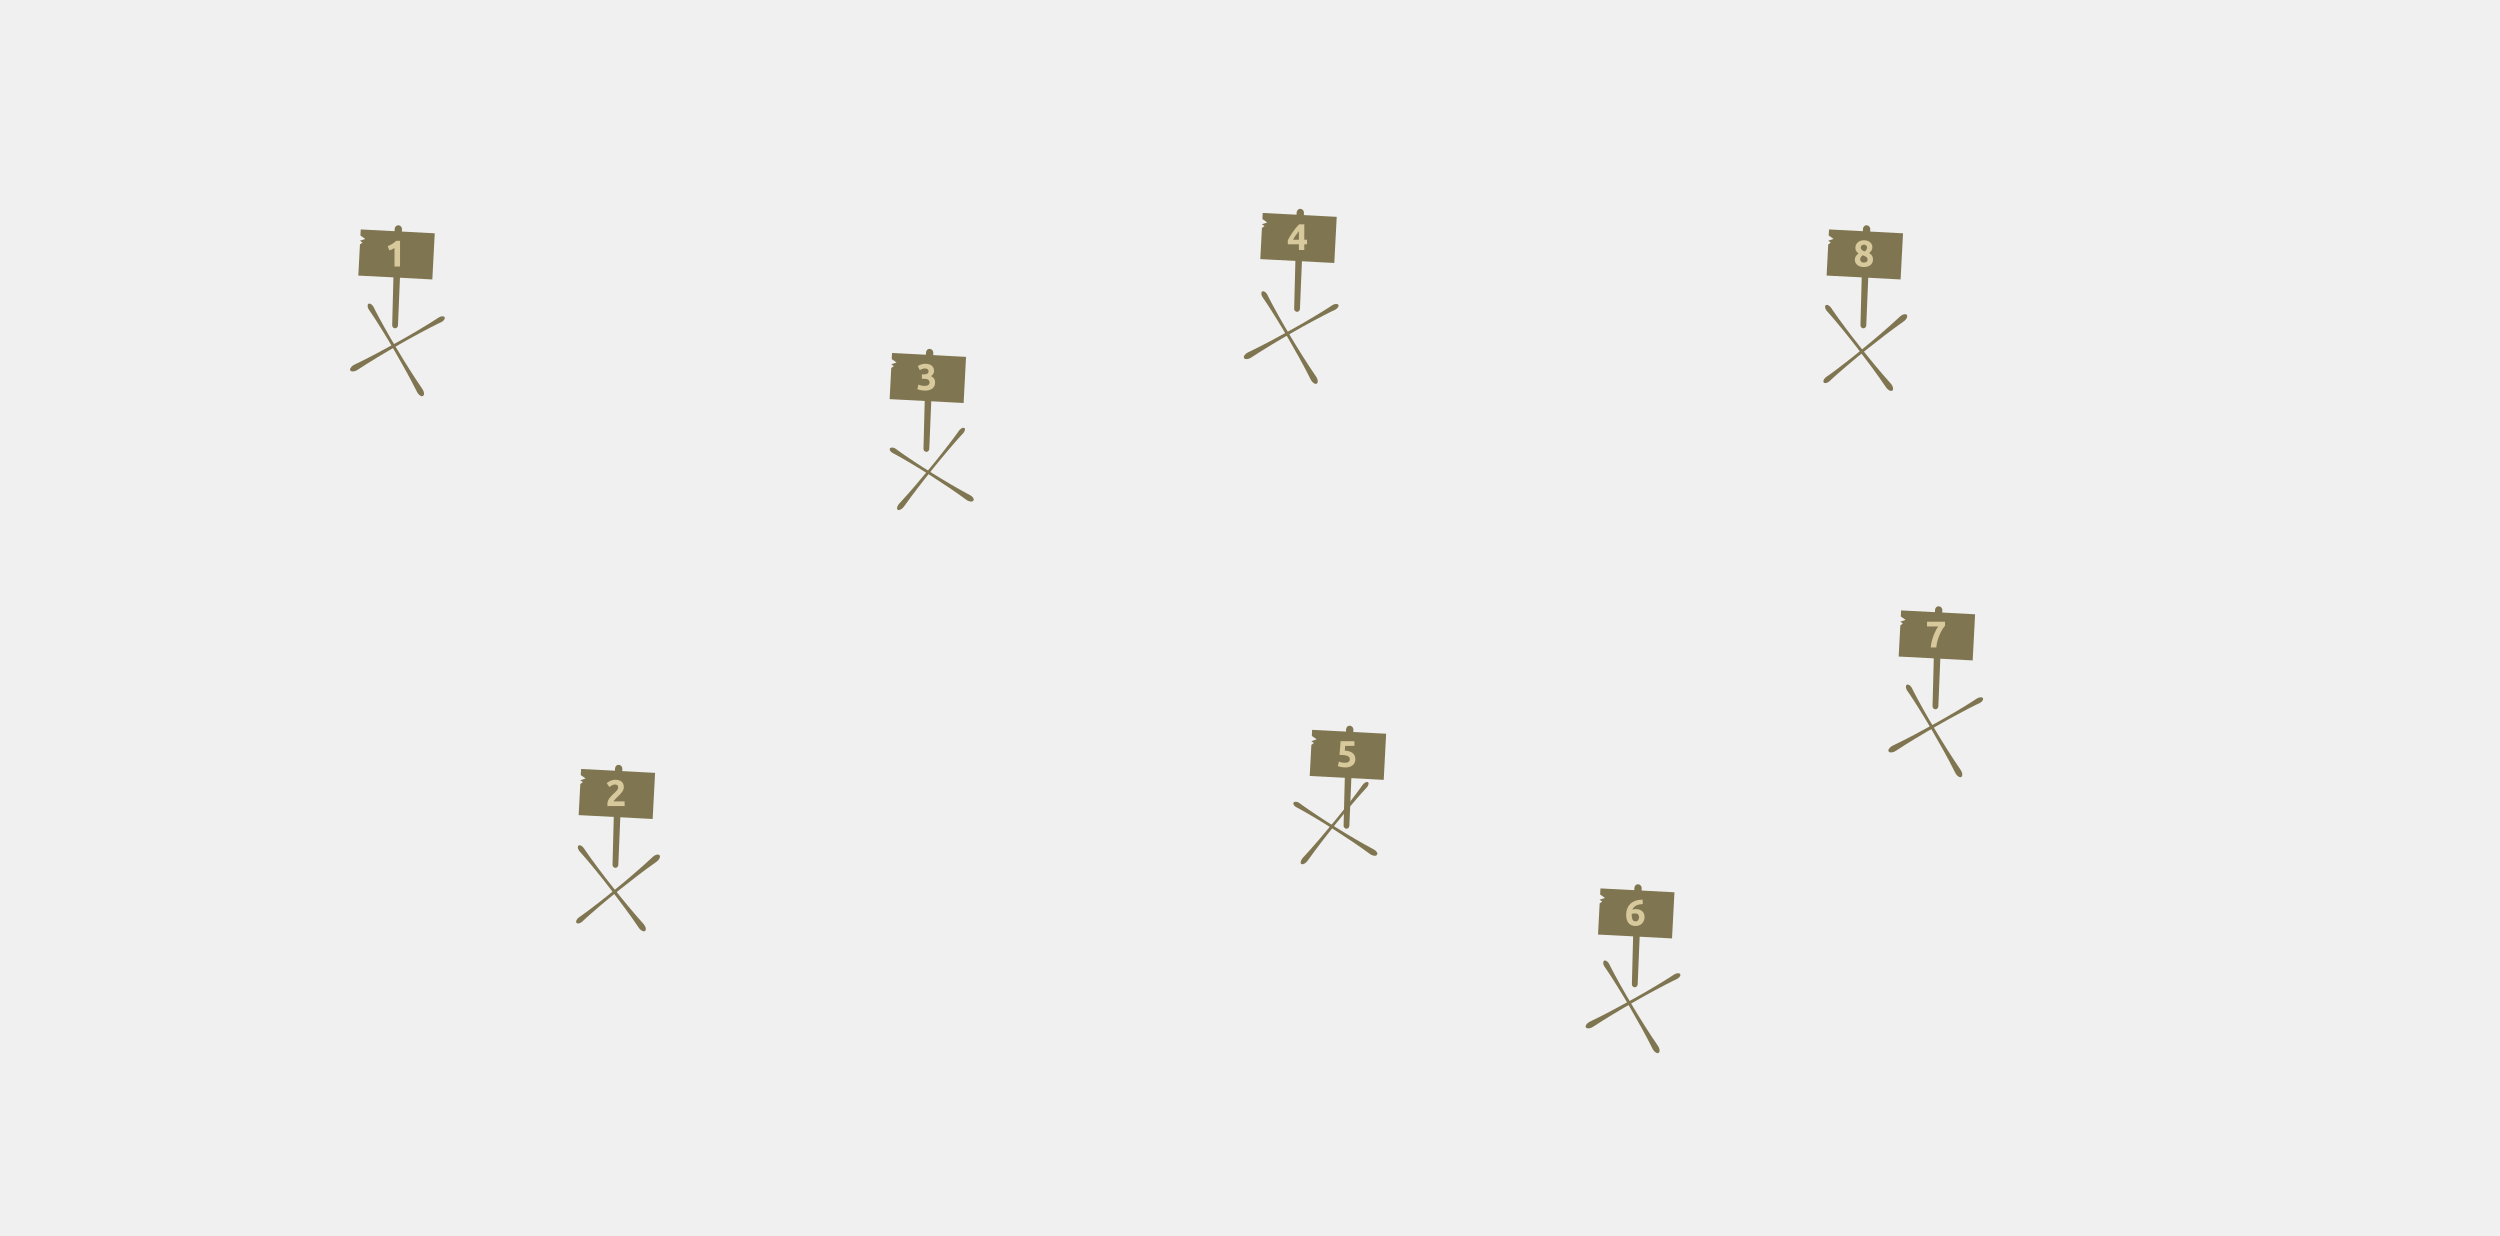
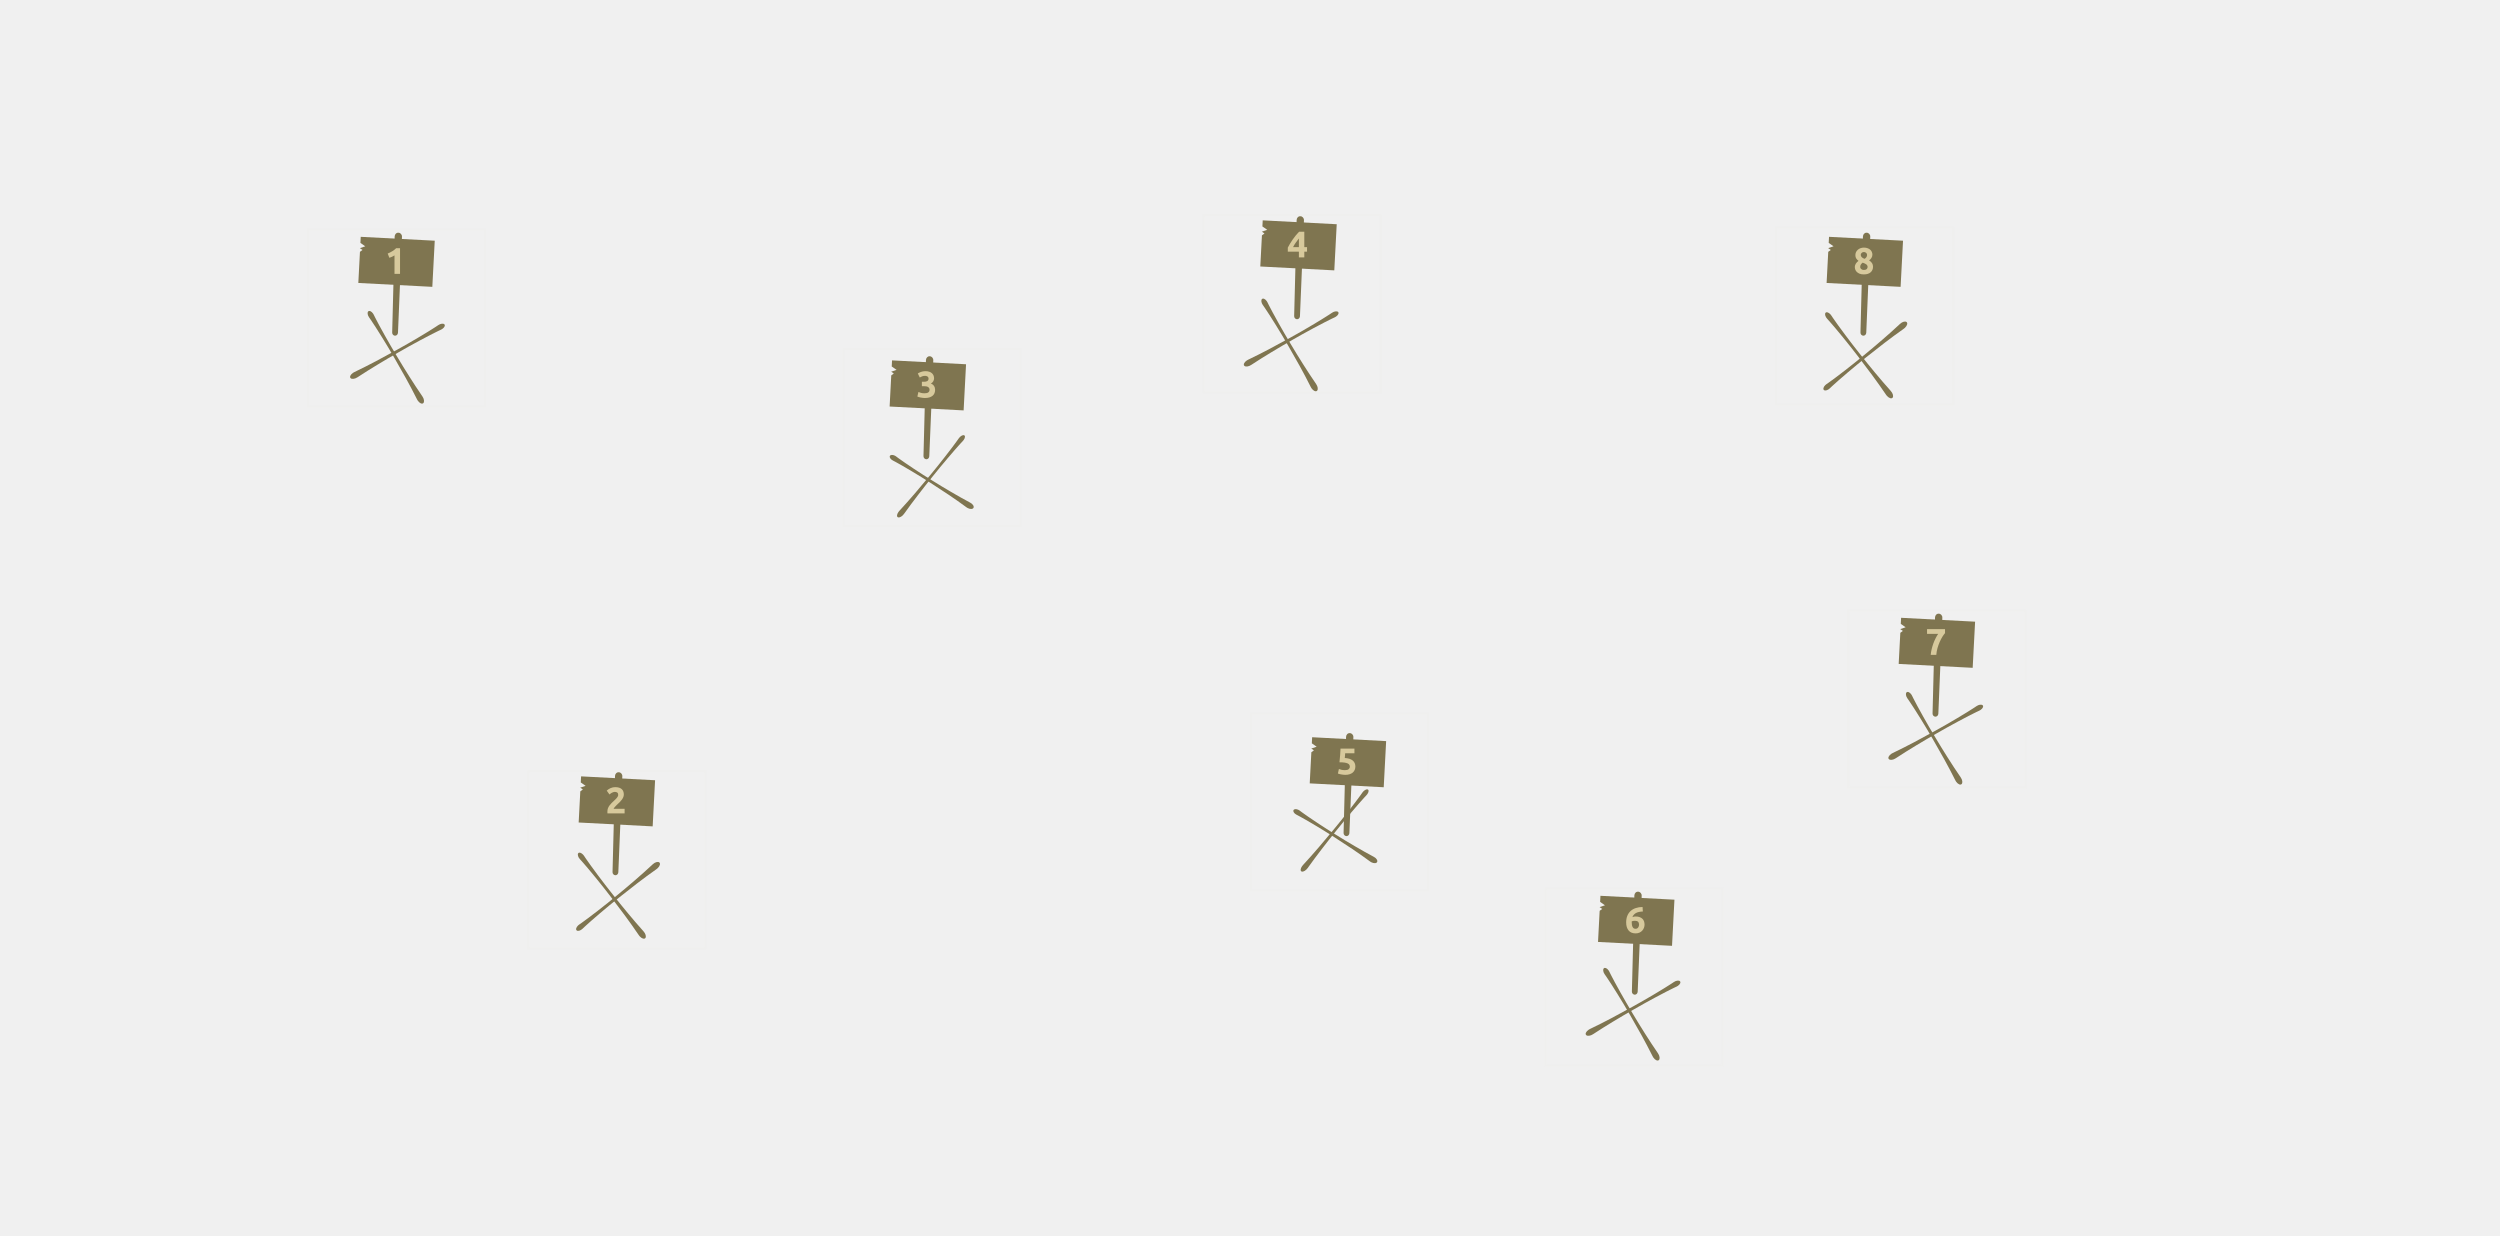
- <svg xmlns="http://www.w3.org/2000/svg" viewBox="0 0 1214 600" fill="none">
-   <g clip-path="url(#clip0)">
-     <path d="M212.833 154.287c-.399.278-.814.529-1.212.807l-1.228.782-2.463 1.55a251.29 251.29 0 01-5.006 3.021 370.557 370.557 0 01-10.12 5.803 599.623 599.623 0 01-10.259 5.566c-3.44 1.802-6.921 3.592-10.439 5.262-.206.099-.43.225-.646.364-1.261.836-1.823 2.016-1.212 2.604.587.601 2.1.416 3.354-.433 3.238-2.146 6.562-4.199 9.878-6.213a425.165 425.165 0 0110.057-5.909 368.192 368.192 0 0110.197-5.671 384.574 384.574 0 015.177-2.731c.868-.437 1.728-.888 2.604-1.312l1.306-.649c.437-.213.875-.424 1.321-.624.207-.098.43-.225.621-.35 1.088-.738 1.548-1.754 1.015-2.263-.54-.523-1.858-.342-2.945.396z" fill="#7F7550" />
-     <path d="M179.218 150.51c.285.39.542.796.826 1.186l.799 1.201 1.584 2.41a234.737 234.737 0 013.088 4.897 356.567 356.567 0 015.932 9.899 569.653 569.653 0 015.69 10.037c1.842 3.365 3.671 6.769 5.379 10.211.101.202.23.421.372.632.855 1.234 2.061 1.784 2.662 1.186.615-.574.425-2.055-.443-3.282-2.193-3.167-4.292-6.419-6.351-9.663a409.972 409.972 0 01-6.04-9.838 360.3 360.3 0 01-5.798-9.975c-.934-1.675-1.869-3.35-2.791-5.065-.447-.849-.907-1.69-1.341-2.547l-.664-1.277a44.286 44.286 0 01-.637-1.293 5.367 5.367 0 00-.358-.607c-.754-1.064-1.793-1.514-2.314-.993-.534.528-.349 1.817.405 2.881z" fill="#7F7550" />
-     <path d="M191.645 111.232l-1.202 46.659c-.027.821.577 1.483 1.343 1.543.768.03 1.415-.584 1.472-1.434l1.941-46.631.001-.031c.035-1.033-.761-1.916-1.729-1.923-.994-.068-1.791.784-1.826 1.817z" fill="#7F7550" />
-     <path fill-rule="evenodd" clip-rule="evenodd" d="M175.176 111.412l35.934 1.885-1.176 22.406L174 133.818l.793-15.114 1.24-.915-1.264-.888 2.603-.883-2.351-1.647.155-2.959z" fill="#7F7550" />
-     <path d="M188.26 119.53c.348-.144.708-.306 1.08-.486.384-.192.756-.396 1.116-.612.36-.228.702-.462 1.026-.702.336-.252.636-.516.9-.792h1.872v12.474h-2.682v-8.982c-.36.24-.762.462-1.206.666-.444.192-.876.36-1.296.504l-.81-2.07z" fill="#D7C99C" />
-     <path d="M298.645 373.232l-1.202 46.659c-.027.821.577 1.483 1.343 1.543.768.03 1.415-.584 1.472-1.434l1.941-46.631.001-.031c.035-1.033-.761-1.916-1.729-1.923-.994-.068-1.791.784-1.826 1.817z" fill="#7F7550" />
-     <path fill-rule="evenodd" clip-rule="evenodd" d="M282.176 373.412l35.934 1.885-1.176 22.406L281 395.818l.793-15.114 1.24-.915-1.264-.888 2.603-.883-2.351-1.647.155-2.959z" fill="#7F7550" />
-     <path d="M302.928 382.214c0 .456-.09.894-.27 1.314-.18.42-.414.828-.702 1.224-.288.384-.612.756-.972 1.116a41.4 41.4 0 01-1.062 1.026c-.18.168-.378.36-.594.576-.204.204-.402.414-.594.63-.192.216-.366.42-.522.612-.144.18-.234.33-.27.45h5.364v2.25h-8.316a2.902 2.902 0 01-.036-.504v-.432c0-.576.09-1.104.27-1.584a6 6 0 01.738-1.332c.3-.42.636-.81 1.008-1.17.384-.36.762-.72 1.134-1.08l.81-.774c.252-.252.474-.492.666-.72a3.61 3.61 0 00.45-.702c.108-.24.162-.48.162-.72 0-.528-.15-.9-.45-1.116-.3-.216-.672-.324-1.116-.324-.324 0-.63.054-.918.162a4.148 4.148 0 00-.774.36c-.228.132-.426.27-.594.414-.168.132-.294.24-.378.324l-1.332-1.872a6.672 6.672 0 011.836-1.206 5.386 5.386 0 012.268-.486c.732 0 1.362.084 1.89.252.528.168.96.408 1.296.72.348.3.6.672.756 1.116.168.432.252.924.252 1.476z" fill="#D7C99C" />
-     <path d="M449.645 171.232l-1.202 46.659c-.027.821.577 1.483 1.343 1.543.768.03 1.415-.584 1.472-1.434l1.941-46.631.001-.031c.035-1.033-.761-1.916-1.729-1.923-.994-.068-1.791.784-1.826 1.817z" fill="#7F7550" />
-     <path fill-rule="evenodd" clip-rule="evenodd" d="M433.176 171.412l35.934 1.885-1.176 22.406L432 193.818l.793-15.114 1.24-.915-1.264-.888 2.603-.883-2.351-1.647.155-2.959z" fill="#7F7550" />
-     <path d="M449.104 189.682c-.324 0-.666-.024-1.026-.072a9.484 9.484 0 01-1.044-.162c-.336-.072-.642-.15-.918-.234a5.287 5.287 0 01-.648-.234l.522-2.232c.312.132.708.276 1.188.432.492.144 1.098.216 1.818.216.828 0 1.434-.156 1.818-.468.384-.312.576-.732.576-1.26 0-.324-.072-.594-.216-.81a1.422 1.422 0 00-.558-.54 2.294 2.294 0 00-.864-.288 5.734 5.734 0 00-1.044-.09h-1.044v-2.16h1.188c.264 0 .516-.024.756-.072.252-.048.474-.126.666-.234.192-.12.342-.276.45-.468.12-.204.18-.456.18-.756a1.177 1.177 0 00-.522-1.008 1.388 1.388 0 00-.522-.234 1.98 1.98 0 00-.594-.09c-.516 0-.996.078-1.44.234a6.056 6.056 0 00-1.188.576l-.954-1.962c.192-.12.414-.246.666-.378.264-.132.552-.252.864-.36.312-.108.642-.198.99-.27.36-.072.738-.108 1.134-.108.732 0 1.362.09 1.89.27.54.168.984.414 1.332.738.348.312.606.684.774 1.116a3.7 3.7 0 01.252 1.386c0 .492-.138.972-.414 1.44a2.749 2.749 0 01-1.116 1.044c.648.264 1.146.66 1.494 1.188.36.516.54 1.14.54 1.872 0 .576-.096 1.11-.288 1.602a3.3 3.3 0 01-.9 1.26c-.408.348-.93.624-1.566.828-.624.192-1.368.288-2.232.288z" fill="#D7C99C" />
-     <path d="M629.645 103.232l-1.202 46.659c-.027.821.577 1.483 1.343 1.543.768.03 1.415-.584 1.472-1.434l1.941-46.631.001-.031c.035-1.033-.761-1.916-1.729-1.923-.994-.068-1.791.784-1.826 1.817z" fill="#7F7550" />
-     <path fill-rule="evenodd" clip-rule="evenodd" d="M613.176 103.412l35.934 1.885-1.176 22.406L612 125.818l.793-15.114 1.24-.915-1.264-.888 2.603-.883-2.351-1.647.155-2.959z" fill="#7F7550" />
-     <path d="M630.742 112.214a124.64 124.64 0 00-1.494 1.998 13.72 13.72 0 00-1.332 2.214h2.826v-4.212zm2.628-3.276v7.488h1.332v2.196h-1.332v2.79h-2.628v-2.79h-5.382v-1.962c.264-.528.594-1.122.99-1.782a34.24 34.24 0 012.862-4.122c.54-.672 1.08-1.278 1.62-1.818h2.538z" fill="#D7C99C" />
-     <path d="M281.601 413.621c.334.353.645.726.979 1.079l.955 1.098 1.899 2.205a246.3 246.3 0 013.731 4.502 369.087 369.087 0 017.243 9.144 592.846 592.846 0 017.029 9.319c2.293 3.134 4.58 6.309 6.755 9.54.128.19.286.392.456.585 1.015 1.123 2.265 1.504 2.755.811.507-.669.099-2.138-.927-3.252-2.603-2.883-5.128-5.865-7.612-8.845a422.7 422.7 0 01-7.338-9.067 371.8 371.8 0 01-7.124-9.241c-1.158-1.557-2.317-3.115-3.469-4.714-.562-.793-1.135-1.576-1.685-2.379l-.836-1.195a48.396 48.396 0 01-.813-1.214 5.301 5.301 0 00-.439-.562c-.891-.966-1.964-1.27-2.389-.668-.436.612-.061 1.888.83 2.854z" fill="#7F7550" />
-     <path d="M282.862 447.424c.344-.339.706-.654 1.05-.993l1.069-.968 2.147-1.925a237.522 237.522 0 014.384-3.782 360.437 360.437 0 018.908-7.338 571.511 571.511 0 019.079-7.117c3.055-2.322 6.149-4.637 9.299-6.837.185-.131.382-.291.569-.463 1.094-1.028 1.459-2.303.778-2.808-.66-.523-2.095-.115-3.179.926-2.806 2.639-5.71 5.199-8.612 7.716a410.77 410.77 0 01-8.832 7.436 354.273 354.273 0 01-9.003 7.215 375.597 375.597 0 01-4.593 3.513c-.773.568-1.537 1.149-2.319 1.705l-1.165.846c-.391.278-.782.556-1.183.822-.185.13-.382.29-.548.445-.94.904-1.231 1.998-.638 2.435.602.45 1.849.075 2.789-.828z" fill="#7F7550" />
-     <path d="M887.27 151.21c.334.353.644.725.978 1.078l.955 1.098 1.899 2.206c1.254 1.48 2.496 2.97 3.732 4.501a369.099 369.099 0 017.242 9.145 591.25 591.25 0 017.029 9.318c2.293 3.134 4.581 6.31 6.755 9.541.129.189.287.392.457.584 1.014 1.124 2.264 1.504 2.754.812.508-.67.099-2.138-.927-3.253-2.602-2.882-5.127-5.865-7.611-8.844a422.118 422.118 0 01-7.338-9.067 368.86 368.86 0 01-7.124-9.241 391.967 391.967 0 01-3.47-4.714c-.561-.793-1.135-1.577-1.684-2.38l-.836-1.194c-.275-.402-.55-.803-.813-1.214a5.575 5.575 0 00-.439-.562c-.891-.967-1.965-1.27-2.389-.668-.436.612-.062 1.888.83 2.854z" fill="#7F7550" />
-     <path d="M888.531 185.012c.343-.339.706-.653 1.049-.992l1.069-.969 2.148-1.925a238.012 238.012 0 014.384-3.781c2.92-2.493 5.91-4.943 8.907-7.338a577.505 577.505 0 019.08-7.118c3.054-2.322 6.149-4.637 9.299-6.837.185-.13.381-.29.569-.462 1.094-1.029 1.458-2.303.777-2.808-.659-.523-2.095-.115-3.179.926-2.806 2.639-5.71 5.198-8.612 7.716a408.239 408.239 0 01-8.831 7.435 360.15 360.15 0 01-9.003 7.216c-1.518 1.173-3.035 2.346-4.594 3.512-.773.569-1.536 1.149-2.319 1.705l-1.165.847c-.391.278-.782.556-1.183.822-.185.13-.382.29-.547.444-.941.904-1.231 1.999-.639 2.436.602.449 1.849.075 2.79-.829z" fill="#7F7550" />
-     <path d="M904.645 111.232l-1.202 46.659c-.027.821.577 1.483 1.343 1.543.768.03 1.415-.584 1.472-1.434l1.941-46.631.001-.031c.035-1.033-.761-1.916-1.729-1.923-.994-.068-1.791.784-1.826 1.817z" fill="#7F7550" />
-     <path fill-rule="evenodd" clip-rule="evenodd" d="M888.176 111.412l35.934 1.885-1.176 22.406L887 133.818l.793-15.114 1.24-.915-1.264-.888 2.603-.883-2.351-1.647.155-2.959z" fill="#7F7550" />
-     <path d="M909.54 125.938c0 .54-.096 1.038-.288 1.494-.18.444-.456.834-.828 1.17-.372.336-.84.6-1.404.792-.552.18-1.194.27-1.926.27-.84 0-1.542-.114-2.106-.342-.552-.24-1.002-.534-1.35-.882a3.13 3.13 0 01-.72-1.134 3.58 3.58 0 01-.216-1.152c0-.36.048-.69.144-.99.096-.3.228-.57.396-.81a4.47 4.47 0 01.558-.684c.216-.204.444-.396.684-.576-.516-.42-.9-.834-1.152-1.242-.24-.408-.36-.93-.36-1.566 0-.48.096-.942.288-1.386.204-.444.486-.828.846-1.152.36-.336.792-.6 1.296-.792a4.613 4.613 0 011.71-.306c.732 0 1.356.108 1.872.324.528.204.96.468 1.296.792.336.324.576.69.72 1.098.156.396.234.792.234 1.188 0 .576-.156 1.116-.468 1.62a3.53 3.53 0 01-1.134 1.17c.684.444 1.17.912 1.458 1.404.3.48.45 1.044.45 1.692zm-6.228.108c0 .144.03.306.09.486.072.168.18.324.324.468.144.144.33.264.558.36.228.096.504.144.828.144.624 0 1.08-.15 1.368-.45.288-.3.432-.636.432-1.008 0-.276-.066-.522-.198-.738a1.711 1.711 0 00-.504-.558 3.171 3.171 0 00-.774-.432 8.46 8.46 0 00-.936-.36 3.684 3.684 0 00-.846.882c-.228.336-.342.738-.342 1.206zm3.33-5.922c0-.132-.03-.27-.09-.414a1.045 1.045 0 00-.27-.432 1.355 1.355 0 00-.468-.324 1.558 1.558 0 00-.702-.144c-.264 0-.492.042-.684.126a1.423 1.423 0 00-.486.342c-.12.132-.21.276-.27.432-.06.156-.09.306-.09.45 0 .384.138.744.414 1.08.288.336.774.624 1.458.864.384-.24.678-.516.882-.828.204-.312.306-.696.306-1.152z" fill="#D7C99C" />
-     <path d="M465.569 209.284c-.262.389-.548.763-.811 1.152l-.834 1.137-1.682 2.267c-1.132 1.504-2.277 3-3.463 4.503a384.684 384.684 0 01-7.112 8.856 627.018 627.018 0 01-7.327 8.721c-2.48 2.872-5.001 5.751-7.601 8.548-.152.165-.31.359-.456.561-.845 1.195-.928 2.382-.156 2.607.755.247 2.067-.524 2.901-1.727 2.17-3.067 4.453-6.096 6.743-9.089a433.664 433.664 0 017.017-8.916 383.803 383.803 0 017.231-8.781c1.228-1.443 2.456-2.887 3.725-4.337.633-.711 1.252-1.429 1.896-2.132l.954-1.062c.322-.351.644-.703.978-1.047a5.73 5.73 0 00.438-.539c.724-1.044.772-2.057.101-2.251-.683-.202-1.819.485-2.542 1.529z" fill="#7F7550" />
-     <path d="M433.537 220.014c.401.199.784.422 1.185.622l1.167.646 2.323 1.303c1.539.881 3.069 1.773 4.602 2.703a311.651 311.651 0 019.02 5.591 493.314 493.314 0 018.849 5.802c2.907 1.972 5.817 3.982 8.63 6.071.166.122.363.247.57.359 1.229.65 2.53.601 2.859-.13.352-.718-.361-1.84-1.6-2.478-3.155-1.668-6.256-3.443-9.316-5.228a359.173 359.173 0 01-9.096-5.497 307.924 307.924 0 01-8.925-5.709c-1.463-.974-2.927-1.948-4.392-2.96-.718-.505-1.445-.998-2.152-1.514l-1.072-.763a38.36 38.36 0 01-1.052-.787 4.73 4.73 0 00-.548-.345c-1.076-.554-2.188-.492-2.472.144-.295.647.344 1.616 1.42 2.17z" fill="#7F7550" />
-     <path d="M661.569 381.284c-.262.389-.548.763-.811 1.152l-.834 1.137-1.682 2.267c-1.132 1.504-2.277 3-3.463 4.503a384.684 384.684 0 01-7.112 8.856 627.018 627.018 0 01-7.327 8.721c-2.48 2.872-5.001 5.751-7.601 8.548-.152.165-.31.359-.456.561-.845 1.195-.928 2.382-.156 2.607.755.247 2.067-.524 2.901-1.727 2.17-3.067 4.453-6.096 6.743-9.089a433.664 433.664 0 017.017-8.916 383.803 383.803 0 017.231-8.781c1.228-1.443 2.456-2.887 3.725-4.337.633-.711 1.252-1.429 1.896-2.132l.954-1.062c.322-.351.644-.703.978-1.047a5.73 5.73 0 00.438-.539c.724-1.044.772-2.057.101-2.251-.683-.202-1.819.485-2.542 1.529z" fill="#7F7550" />
-     <path d="M629.537 392.014c.401.199.784.422 1.185.622l1.167.646 2.323 1.303c1.539.881 3.069 1.773 4.602 2.703a311.651 311.651 0 019.02 5.591 493.314 493.314 0 018.849 5.802c2.907 1.972 5.817 3.982 8.63 6.071.166.122.363.247.57.359 1.229.65 2.53.601 2.859-.13.352-.718-.361-1.84-1.6-2.478-3.155-1.668-6.256-3.443-9.316-5.228a359.173 359.173 0 01-9.096-5.497 307.924 307.924 0 01-8.925-5.709c-1.463-.974-2.927-1.948-4.392-2.96-.718-.505-1.445-.998-2.152-1.514l-1.072-.763a38.36 38.36 0 01-1.052-.787 4.73 4.73 0 00-.548-.345c-1.076-.554-2.188-.492-2.472.144-.295.647.344 1.616 1.42 2.17z" fill="#7F7550" />
-     <path d="M653.645 354.232l-1.202 46.659c-.027.821.577 1.483 1.343 1.543.768.03 1.415-.584 1.472-1.434l1.941-46.631.001-.031c.035-1.033-.761-1.916-1.729-1.923-.994-.068-1.791.784-1.826 1.817z" fill="#7F7550" />
-     <path fill-rule="evenodd" clip-rule="evenodd" d="M637.176 354.412l35.934 1.885-1.176 22.406L636 376.818l.793-15.114 1.24-.915-1.264-.888 2.603-.883-2.351-1.647.155-2.959z" fill="#7F7550" />
-     <path d="M655.48 368.74a1.77 1.77 0 00-.234-.918c-.156-.276-.426-.504-.81-.684-.384-.18-.9-.318-1.548-.414-.648-.096-1.464-.144-2.448-.144.132-1.116.24-2.25.324-3.402.084-1.152.15-2.232.198-3.24h6.75v2.25h-4.5c-.024.432-.054.852-.09 1.26a18.04 18.04 0 01-.09 1.044c1.752.12 3.042.534 3.87 1.242.84.696 1.26 1.668 1.26 2.916 0 .576-.102 1.11-.306 1.602-.204.492-.51.918-.918 1.278-.408.36-.924.642-1.548.846-.612.204-1.332.306-2.16.306-.324 0-.666-.024-1.026-.072a9.615 9.615 0 01-1.026-.162c-.324-.06-.618-.126-.882-.198a3.463 3.463 0 01-.612-.216l.486-2.214c.3.132.696.264 1.188.396.492.12 1.08.18 1.764.18.828 0 1.428-.162 1.8-.486.372-.336.558-.726.558-1.17z" fill="#D7C99C" />
-     <path d="M646.833 148.287c-.399.278-.814.529-1.212.807l-1.228.782-2.463 1.55a251.29 251.29 0 01-5.006 3.021 370.557 370.557 0 01-10.12 5.803 599.623 599.623 0 01-10.259 5.566c-3.44 1.802-6.921 3.592-10.439 5.262-.206.099-.43.225-.646.364-1.261.836-1.823 2.016-1.212 2.604.587.601 2.1.416 3.354-.433 3.238-2.146 6.562-4.199 9.878-6.213a425.165 425.165 0 0110.057-5.909 368.192 368.192 0 0110.197-5.671 384.574 384.574 0 015.177-2.731c.868-.437 1.728-.888 2.604-1.312l1.306-.649c.437-.213.875-.424 1.321-.624.207-.098.43-.225.621-.35 1.088-.738 1.548-1.754 1.015-2.263-.54-.523-1.858-.342-2.945.396z" fill="#7F7550" />
-     <path d="M613.218 144.51c.285.39.542.796.826 1.186l.799 1.201 1.584 2.41a234.737 234.737 0 013.088 4.897 356.567 356.567 0 015.932 9.899 569.653 569.653 0 015.69 10.037c1.842 3.365 3.671 6.769 5.379 10.211.101.202.23.421.372.632.855 1.234 2.061 1.784 2.662 1.186.615-.574.425-2.055-.443-3.282-2.193-3.167-4.292-6.419-6.351-9.663a409.972 409.972 0 01-6.04-9.838 360.3 360.3 0 01-5.798-9.975c-.934-1.675-1.869-3.35-2.791-5.065-.447-.849-.907-1.69-1.341-2.547l-.664-1.277a44.286 44.286 0 01-.637-1.293 5.367 5.367 0 00-.358-.607c-.754-1.064-1.793-1.514-2.314-.993-.534.528-.349 1.817.405 2.881z" fill="#7F7550" />
-     <path d="M812.833 473.287c-.399.278-.814.529-1.212.807l-1.228.782-2.463 1.55a251.29 251.29 0 01-5.006 3.021 370.557 370.557 0 01-10.12 5.803 599.623 599.623 0 01-10.259 5.566c-3.44 1.802-6.921 3.592-10.439 5.262-.206.099-.43.225-.646.364-1.261.836-1.823 2.016-1.212 2.604.587.601 2.1.416 3.354-.433 3.238-2.146 6.562-4.199 9.878-6.213a425.165 425.165 0 0110.057-5.909 368.192 368.192 0 0110.197-5.671 384.574 384.574 0 015.177-2.731c.868-.437 1.728-.888 2.604-1.312l1.306-.649c.437-.213.875-.424 1.321-.624.207-.098.43-.225.621-.35 1.088-.738 1.548-1.754 1.015-2.263-.54-.523-1.858-.342-2.945.396z" fill="#7F7550" />
-     <path d="M779.218 469.51c.285.39.542.796.826 1.186l.799 1.201 1.584 2.41a234.737 234.737 0 013.088 4.897 356.567 356.567 0 015.932 9.899 569.653 569.653 0 015.69 10.037c1.842 3.365 3.671 6.769 5.379 10.211.101.202.23.421.372.632.855 1.234 2.061 1.784 2.662 1.186.615-.574.425-2.055-.443-3.282-2.193-3.167-4.292-6.419-6.351-9.663a409.972 409.972 0 01-6.04-9.838 360.3 360.3 0 01-5.798-9.975c-.934-1.675-1.869-3.35-2.791-5.065-.447-.849-.907-1.69-1.341-2.547l-.664-1.277a44.286 44.286 0 01-.637-1.293 5.367 5.367 0 00-.358-.607c-.754-1.064-1.793-1.514-2.314-.993-.534.528-.349 1.817.405 2.881z" fill="#7F7550" />
-     <path d="M793.645 431.232l-1.202 46.659c-.027.821.577 1.483 1.343 1.543.768.03 1.415-.584 1.472-1.434l1.941-46.631.001-.031c.035-1.033-.761-1.916-1.729-1.923-.994-.068-1.791.784-1.826 1.817z" fill="#7F7550" />
-     <path fill-rule="evenodd" clip-rule="evenodd" d="M777.176 431.412l35.934 1.885-1.176 22.406L776 453.818l.793-15.114 1.24-.915-1.264-.888 2.603-.883-2.351-1.647.155-2.959z" fill="#7F7550" />
-     <path d="M793.932 443.544c-.264 0-.546.024-.846.072-.3.048-.534.114-.702.198 0 .048-.006.12-.018.216v.252c0 .432.03.84.09 1.224s.162.72.306 1.008c.144.288.336.516.576.684.24.156.54.234.9.234.3 0 .552-.06.756-.18.216-.132.39-.294.522-.486.144-.192.246-.402.306-.63.072-.24.108-.468.108-.684 0-.612-.156-1.08-.468-1.404-.3-.336-.81-.504-1.53-.504zm.342-2.088c.78 0 1.44.108 1.98.324.552.204 1.002.486 1.35.846.348.36.6.78.756 1.26.156.48.234.99.234 1.53 0 .48-.09.972-.27 1.476-.168.504-.432.96-.792 1.368a4.025 4.025 0 01-1.35 1.008c-.54.264-1.182.396-1.926.396-1.5 0-2.64-.474-3.42-1.422-.78-.948-1.17-2.256-1.17-3.924 0-1.2.186-2.262.558-3.186.372-.924.9-1.698 1.584-2.322.696-.636 1.53-1.116 2.502-1.44.984-.336 2.088-.51 3.312-.522a513.97 513.97 0 00.144 2.196 9.786 9.786 0 00-1.728.18 5.61 5.61 0 00-1.458.468c-.432.216-.81.498-1.134.846-.324.336-.576.75-.756 1.242a3.33 3.33 0 01.81-.252c.276-.048.534-.072.774-.072z" fill="#D7C99C" />
-     <path d="M939.645 296.232l-1.202 46.659c-.027.821.577 1.483 1.343 1.543.768.03 1.415-.584 1.472-1.434l1.941-46.631.001-.031c.035-1.033-.761-1.916-1.729-1.923-.994-.068-1.791.784-1.826 1.817z" fill="#7F7550" />
-     <path fill-rule="evenodd" clip-rule="evenodd" d="M923.176 296.412l35.934 1.885-1.176 22.406L922 318.818l.793-15.114 1.24-.915-1.264-.888 2.603-.883-2.351-1.647.155-2.959z" fill="#7F7550" />
-     <path d="M937.556 314.412a18.03 18.03 0 01.45-2.736c.228-.948.504-1.878.828-2.79.336-.912.708-1.77 1.116-2.574.408-.816.822-1.518 1.242-2.106h-5.418v-2.286h8.73v1.944c-.384.42-.81 1.002-1.278 1.746-.456.744-.894 1.59-1.314 2.538a24.767 24.767 0 00-1.08 3.024c-.3 1.08-.486 2.16-.558 3.24h-2.718z" fill="#D7C99C" />
-     <path d="M959.833 339.287c-.399.278-.814.529-1.212.807l-1.228.782-2.463 1.55a251.29 251.29 0 01-5.006 3.021 370.557 370.557 0 01-10.12 5.803 599.623 599.623 0 01-10.259 5.566c-3.44 1.802-6.921 3.592-10.439 5.262-.206.099-.43.225-.646.364-1.261.836-1.823 2.016-1.212 2.604.587.601 2.1.416 3.354-.433 3.238-2.146 6.562-4.199 9.878-6.213a425.165 425.165 0 0110.057-5.909 368.192 368.192 0 0110.197-5.671 384.574 384.574 0 015.177-2.731c.868-.437 1.728-.888 2.604-1.312l1.306-.649c.437-.213.875-.424 1.321-.624.207-.098.43-.225.621-.35 1.088-.738 1.548-1.754 1.015-2.263-.54-.523-1.858-.342-2.945.396z" fill="#7F7550" />
-     <path d="M926.218 335.51c.285.39.542.796.826 1.186l.799 1.201 1.584 2.41a234.737 234.737 0 013.088 4.897 356.567 356.567 0 015.932 9.899 569.653 569.653 0 015.69 10.037c1.842 3.365 3.671 6.769 5.379 10.211.101.202.23.421.372.632.855 1.234 2.061 1.784 2.662 1.186.615-.574.425-2.055-.443-3.282-2.193-3.167-4.292-6.419-6.351-9.663a409.972 409.972 0 01-6.04-9.838 360.3 360.3 0 01-5.798-9.975c-.934-1.675-1.869-3.35-2.791-5.065-.447-.849-.907-1.69-1.341-2.547l-.664-1.277a44.286 44.286 0 01-.637-1.293 5.367 5.367 0 00-.358-.607c-.754-1.064-1.793-1.514-2.314-.993-.534.528-.349 1.817.405 2.881z" fill="#7F7550" />
-   </g>
-   <defs>
-     <clipPath id="clip0">
-       <path fill="#fff" d="M0 0h1214v600H0z" />
-     </clipPath>
-   </defs>
+ <svg xmlns="http://www.w3.org/2000/svg" width="1214" height="600" viewBox="0 0 1214 600" fill="none">
+   <path stroke="#7F7550" stroke-opacity=".01" d="M149.5 111.5h86v86h-86z" />
+   <path d="M212.833 157.875c-.399.278-.814.53-1.212.808l-1.228.781-2.463 1.55a242.147 242.147 0 01-5.006 3.021 367.95 367.95 0 01-10.12 5.803 586.02 586.02 0 01-10.259 5.566c-3.44 1.802-6.921 3.592-10.439 5.262-.206.099-.43.225-.646.365-1.261.836-1.823 2.016-1.212 2.603.587.602 2.1.416 3.354-.433 3.238-2.146 6.562-4.199 9.878-6.213a425.165 425.165 0 0110.057-5.909 370.82 370.82 0 0110.197-5.671c1.713-.914 3.425-1.829 5.177-2.73.868-.438 1.728-.888 2.604-1.313l1.306-.649c.437-.212.875-.424 1.321-.623.207-.099.43-.225.621-.351 1.088-.737 1.548-1.754 1.015-2.263-.54-.522-1.858-.342-2.945.396z" fill="#7F7550" />
+   <path d="M179.218 154.099c.285.39.542.795.826 1.185l.799 1.201 1.584 2.41a237.397 237.397 0 013.088 4.897 358.045 358.045 0 015.932 9.899 569.653 569.653 0 015.69 10.037c1.842 3.365 3.671 6.77 5.379 10.212.101.202.23.42.372.631.855 1.235 2.061 1.785 2.662 1.186.615-.574.425-2.054-.443-3.281-2.193-3.167-4.292-6.419-6.351-9.663a408.062 408.062 0 01-6.04-9.839 360.3 360.3 0 01-5.798-9.975c-.934-1.675-1.869-3.35-2.791-5.064-.447-.85-.907-1.691-1.341-2.547l-.664-1.278a45.515 45.515 0 01-.637-1.292 5.38 5.38 0 00-.358-.608c-.754-1.064-1.793-1.514-2.314-.993-.534.529-.349 1.817.405 2.882z" fill="#7F7550" />
+   <path d="M191.645 114.82l-1.202 46.66c-.027.82.577 1.482 1.343 1.542.768.03 1.415-.584 1.472-1.434l1.941-46.631.001-.031c.035-1.033-.761-1.915-1.729-1.922-.994-.069-1.791.783-1.826 1.816z" fill="#7F7550" />
+   <path fill-rule="evenodd" clip-rule="evenodd" d="M175.176 115l35.934 1.886-1.176 22.406L174 137.406l.793-15.113 1.24-.916-1.264-.887 2.603-.884-2.351-1.647.155-2.959z" fill="#7F7550" />
+   <path d="M188.26 123.118c.348-.144.708-.306 1.08-.486.384-.192.756-.396 1.116-.612.36-.228.702-.462 1.026-.702.336-.252.636-.516.9-.792h1.872V133h-2.682v-8.982c-.36.24-.762.462-1.206.666-.444.192-.876.36-1.296.504l-.81-2.07z" fill="#D7C99C" />
+   <path stroke="#7F7550" stroke-opacity=".01" d="M256.5 374.5h86v86h-86z" />
+   <path d="M298.645 376.82l-1.202 46.66c-.027.82.577 1.482 1.343 1.542.768.03 1.415-.584 1.472-1.434l1.941-46.631.001-.031c.035-1.033-.761-1.915-1.729-1.922-.994-.069-1.791.783-1.826 1.816z" fill="#7F7550" />
+   <path fill-rule="evenodd" clip-rule="evenodd" d="M282.176 377l35.934 1.886-1.176 22.406L281 399.406l.793-15.113 1.24-.916-1.264-.887 2.603-.884-2.351-1.647.155-2.959z" fill="#7F7550" />
+   <path d="M302.928 385.802c0 .456-.09.894-.27 1.314-.18.42-.414.828-.702 1.224-.288.384-.612.756-.972 1.116a41.4 41.4 0 01-1.062 1.026c-.18.168-.378.36-.594.576-.204.204-.402.414-.594.63-.192.216-.366.42-.522.612-.144.18-.234.33-.27.45h5.364V395h-8.316a2.902 2.902 0 01-.036-.504v-.432c0-.576.09-1.104.27-1.584a6 6 0 01.738-1.332c.3-.42.636-.81 1.008-1.17.384-.36.762-.72 1.134-1.08l.81-.774c.252-.252.474-.492.666-.72a3.61 3.61 0 00.45-.702c.108-.24.162-.48.162-.72 0-.528-.15-.9-.45-1.116-.3-.216-.672-.324-1.116-.324-.324 0-.63.054-.918.162a4.148 4.148 0 00-.774.36c-.228.132-.426.27-.594.414-.168.132-.294.24-.378.324l-1.332-1.872a6.672 6.672 0 011.836-1.206 5.386 5.386 0 012.268-.486c.732 0 1.362.084 1.89.252.528.168.96.408 1.296.72.348.3.6.672.756 1.116.168.432.252.924.252 1.476z" fill="#D7C99C" />
+   <path d="M281.601 417.21c.334.353.645.725.979 1.078l.955 1.098 1.899 2.206a246.218 246.218 0 013.731 4.501 369.137 369.137 0 017.243 9.145 588.14 588.14 0 017.029 9.318c2.293 3.134 4.58 6.31 6.755 9.541.128.189.286.391.456.584 1.015 1.124 2.265 1.504 2.755.812.507-.67.099-2.139-.927-3.253-2.603-2.882-5.128-5.865-7.612-8.845a420.237 420.237 0 01-7.338-9.067 369.95 369.95 0 01-7.124-9.241c-1.158-1.557-2.317-3.114-3.469-4.713-.562-.794-1.135-1.577-1.685-2.38l-.836-1.195a46.632 46.632 0 01-.813-1.214 5.393 5.393 0 00-.439-.561c-.891-.967-1.964-1.27-2.389-.668-.436.612-.061 1.888.83 2.854z" fill="#7F7550" />
+   <path d="M282.862 451.012c.344-.339.706-.654 1.05-.993l1.069-.968 2.147-1.925a237.485 237.485 0 014.384-3.781 358.193 358.193 0 018.908-7.338 571.572 571.572 0 019.079-7.118c3.055-2.322 6.149-4.637 9.299-6.837.185-.13.382-.29.569-.462 1.094-1.029 1.459-2.304.778-2.808-.66-.523-2.095-.115-3.179.925-2.806 2.64-5.71 5.199-8.612 7.717a410.723 410.723 0 01-8.832 7.435 356.532 356.532 0 01-9.003 7.216 365.776 365.776 0 01-4.593 3.512c-.773.569-1.537 1.149-2.319 1.705l-1.165.846c-.391.279-.782.556-1.183.823-.185.13-.382.29-.548.444-.94.904-1.231 1.999-.638 2.436.602.449 1.849.075 2.789-.829z" fill="#7F7550" />
+   <path stroke="#7F7550" stroke-opacity=".01" d="M862.5 110.5h86v86h-86z" />
+   <path d="M887.269 154.798c.335.353.645.726.979 1.079l.955 1.098 1.899 2.205c1.254 1.48 2.496 2.97 3.731 4.502a366.749 366.749 0 017.243 9.144 586.732 586.732 0 017.029 9.319c2.293 3.134 4.58 6.309 6.755 9.54.129.19.287.392.457.585 1.014 1.123 2.264 1.504 2.754.812.508-.67.099-2.139-.927-3.253-2.603-2.883-5.127-5.865-7.611-8.845a419.66 419.66 0 01-7.338-9.067 367.039 367.039 0 01-7.124-9.241 374.02 374.02 0 01-3.47-4.714c-.561-.793-1.135-1.576-1.684-2.379l-.837-1.195c-.274-.401-.549-.803-.812-1.214a5.575 5.575 0 00-.439-.562c-.891-.966-1.965-1.27-2.389-.668-.436.612-.062 1.888.829 2.854z" fill="#7F7550" />
+   <path d="M888.53 188.601c.344-.339.707-.654 1.05-.993l1.069-.968 2.148-1.925a234.27 234.27 0 014.384-3.782c2.92-2.493 5.91-4.942 8.907-7.338a571.589 571.589 0 019.08-7.117c3.054-2.322 6.149-4.637 9.299-6.837.184-.131.381-.291.569-.463 1.094-1.028 1.458-2.303.777-2.808-.659-.522-2.095-.115-3.179.926-2.806 2.639-5.71 5.199-8.612 7.716a410.716 410.716 0 01-8.831 7.436 357.846 357.846 0 01-9.003 7.215c-1.518 1.173-3.035 2.347-4.594 3.513-.773.568-1.536 1.149-2.319 1.705l-1.165.846c-.391.278-.782.556-1.183.822-.185.13-.382.29-.547.445-.941.904-1.231 1.998-.639 2.435.602.45 1.849.075 2.789-.828z" fill="#7F7550" />
+   <path d="M904.645 114.82l-1.202 46.66c-.027.82.577 1.482 1.343 1.542.768.03 1.415-.584 1.472-1.434l1.941-46.631.001-.031c.035-1.033-.761-1.915-1.729-1.922-.994-.069-1.791.783-1.826 1.816z" fill="#7F7550" />
+   <path fill-rule="evenodd" clip-rule="evenodd" d="M888.176 115l35.934 1.886-1.176 22.406L887 137.406l.793-15.113 1.24-.916-1.264-.887 2.603-.884-2.351-1.647.155-2.959z" fill="#7F7550" />
+   <path d="M909.54 129.526c0 .54-.096 1.038-.288 1.494-.18.444-.456.834-.828 1.17-.372.336-.84.6-1.404.792-.552.18-1.194.27-1.926.27-.84 0-1.542-.114-2.106-.342-.552-.24-1.002-.534-1.35-.882a3.13 3.13 0 01-.72-1.134 3.58 3.58 0 01-.216-1.152c0-.36.048-.69.144-.99.096-.3.228-.57.396-.81a4.47 4.47 0 01.558-.684c.216-.204.444-.396.684-.576-.516-.42-.9-.834-1.152-1.242-.24-.408-.36-.93-.36-1.566 0-.48.096-.942.288-1.386.204-.444.486-.828.846-1.152.36-.336.792-.6 1.296-.792a4.613 4.613 0 011.71-.306c.732 0 1.356.108 1.872.324.528.204.96.468 1.296.792.336.324.576.69.72 1.098.156.396.234.792.234 1.188 0 .576-.156 1.116-.468 1.62a3.53 3.53 0 01-1.134 1.17c.684.444 1.17.912 1.458 1.404.3.48.45 1.044.45 1.692zm-6.228.108c0 .144.03.306.09.486.072.168.18.324.324.468.144.144.33.264.558.36.228.096.504.144.828.144.624 0 1.08-.15 1.368-.45.288-.3.432-.636.432-1.008 0-.276-.066-.522-.198-.738a1.711 1.711 0 00-.504-.558 3.171 3.171 0 00-.774-.432 8.46 8.46 0 00-.936-.36 3.684 3.684 0 00-.846.882c-.228.336-.342.738-.342 1.206zm3.33-5.922c0-.132-.03-.27-.09-.414a1.045 1.045 0 00-.27-.432 1.355 1.355 0 00-.468-.324 1.558 1.558 0 00-.702-.144c-.264 0-.492.042-.684.126a1.423 1.423 0 00-.486.342c-.12.132-.21.276-.27.432-.06.156-.09.306-.09.45 0 .384.138.744.414 1.08.288.336.774.624 1.458.864.384-.24.678-.516.882-.828.204-.312.306-.696.306-1.152z" fill="#D7C99C" />
+   <path stroke="#7F7550" stroke-opacity=".01" d="M409.5 169.5h86v86h-86z" />
+   <path d="M449.645 174.82l-1.202 46.66c-.027.82.577 1.482 1.343 1.542.768.03 1.415-.584 1.472-1.434l1.941-46.631.001-.031c.035-1.033-.761-1.915-1.729-1.922-.994-.069-1.791.783-1.826 1.816z" fill="#7F7550" />
+   <path fill-rule="evenodd" clip-rule="evenodd" d="M433.176 175l35.934 1.886-1.176 22.406L432 197.406l.793-15.113 1.24-.916-1.264-.887 2.603-.884-2.351-1.647.155-2.959z" fill="#7F7550" />
+   <path d="M449.104 193.27c-.324 0-.666-.024-1.026-.072a9.484 9.484 0 01-1.044-.162c-.336-.072-.642-.15-.918-.234a5.287 5.287 0 01-.648-.234l.522-2.232c.312.132.708.276 1.188.432.492.144 1.098.216 1.818.216.828 0 1.434-.156 1.818-.468.384-.312.576-.732.576-1.26 0-.324-.072-.594-.216-.81a1.422 1.422 0 00-.558-.54 2.294 2.294 0 00-.864-.288 5.734 5.734 0 00-1.044-.09h-1.044v-2.16h1.188c.264 0 .516-.024.756-.072.252-.048.474-.126.666-.234.192-.12.342-.276.45-.468.12-.204.18-.456.18-.756a1.177 1.177 0 00-.522-1.008 1.388 1.388 0 00-.522-.234 1.98 1.98 0 00-.594-.09c-.516 0-.996.078-1.44.234a6.056 6.056 0 00-1.188.576l-.954-1.962c.192-.12.414-.246.666-.378.264-.132.552-.252.864-.36.312-.108.642-.198.99-.27.36-.072.738-.108 1.134-.108.732 0 1.362.09 1.89.27.54.168.984.414 1.332.738.348.312.606.684.774 1.116a3.7 3.7 0 01.252 1.386c0 .492-.138.972-.414 1.44a2.749 2.749 0 01-1.116 1.044c.648.264 1.146.66 1.494 1.188.36.516.54 1.14.54 1.872 0 .576-.096 1.11-.288 1.602a3.3 3.3 0 01-.9 1.26c-.408.348-.93.624-1.566.828-.624.192-1.368.288-2.232.288z" fill="#D7C99C" />
+   <path d="M465.569 212.873c-.262.389-.548.763-.811 1.152l-.834 1.137-1.682 2.267c-1.132 1.503-2.277 3-3.463 4.502a380.423 380.423 0 01-7.112 8.856 621.224 621.224 0 01-7.327 8.721c-2.48 2.872-5.001 5.751-7.601 8.549a6.35 6.35 0 00-.456.56c-.845 1.195-.928 2.383-.156 2.608.755.247 2.067-.525 2.901-1.728 2.17-3.067 4.453-6.096 6.743-9.088a434.398 434.398 0 017.017-8.916 379.51 379.51 0 017.231-8.781 400.704 400.704 0 013.725-4.338c.633-.71 1.252-1.428 1.896-2.131l.954-1.062c.322-.352.644-.703.978-1.048a5.73 5.73 0 00.438-.539c.724-1.044.772-2.057.101-2.251-.683-.202-1.819.485-2.542 1.53z" fill="#7F7550" />
+   <path d="M433.537 223.602c.401.2.784.423 1.185.622l1.167.646 2.323 1.304c1.539.88 3.069 1.773 4.602 2.703a309.468 309.468 0 019.02 5.591 493.267 493.267 0 018.849 5.801c2.907 1.973 5.817 3.982 8.63 6.072.166.122.363.246.57.359 1.229.65 2.53.601 2.859-.131.352-.718-.361-1.84-1.6-2.478-3.155-1.668-6.256-3.443-9.316-5.228a359.173 359.173 0 01-9.096-5.497 310.045 310.045 0 01-8.925-5.708c-1.463-.975-2.927-1.949-4.392-2.961-.718-.504-1.445-.997-2.152-1.514l-1.072-.763a38.325 38.325 0 01-1.052-.786 4.606 4.606 0 00-.548-.346c-1.076-.553-2.188-.491-2.472.144-.295.648.344 1.617 1.42 2.17z" fill="#7F7550" />
+   <path stroke="#7F7550" stroke-opacity=".01" d="M607.5 346.5h86v86h-86z" />
+   <path d="M661.569 384.873c-.262.389-.548.763-.811 1.152l-.834 1.137-1.682 2.267c-1.132 1.503-2.277 3-3.463 4.502a380.423 380.423 0 01-7.112 8.856 621.224 621.224 0 01-7.327 8.721c-2.48 2.872-5.001 5.751-7.601 8.549a6.35 6.35 0 00-.456.56c-.845 1.195-.928 2.383-.156 2.608.755.247 2.067-.525 2.901-1.728 2.17-3.067 4.453-6.096 6.743-9.088a434.398 434.398 0 017.017-8.916 379.51 379.51 0 017.231-8.781 400.704 400.704 0 013.725-4.338c.633-.71 1.252-1.428 1.896-2.131l.954-1.062c.322-.352.644-.703.978-1.048a5.73 5.73 0 00.438-.539c.724-1.044.772-2.057.101-2.251-.683-.202-1.819.485-2.542 1.53z" fill="#7F7550" />
+   <path d="M629.537 395.602c.401.2.784.423 1.185.622l1.167.646 2.323 1.304c1.539.88 3.069 1.773 4.602 2.703a309.468 309.468 0 019.02 5.591 493.267 493.267 0 018.849 5.801c2.907 1.973 5.817 3.982 8.63 6.072.166.122.363.246.57.359 1.229.65 2.53.601 2.859-.131.352-.718-.361-1.84-1.6-2.478-3.155-1.668-6.256-3.443-9.316-5.228a359.173 359.173 0 01-9.096-5.497 310.045 310.045 0 01-8.925-5.708c-1.463-.975-2.927-1.949-4.392-2.961-.718-.504-1.445-.997-2.152-1.514l-1.072-.763a38.325 38.325 0 01-1.052-.786 4.606 4.606 0 00-.548-.346c-1.076-.553-2.188-.491-2.472.144-.295.648.344 1.617 1.42 2.17z" fill="#7F7550" />
+   <path d="M653.645 357.82l-1.202 46.66c-.027.82.577 1.482 1.343 1.542.768.03 1.415-.584 1.472-1.434l1.941-46.631.001-.031c.035-1.033-.761-1.915-1.729-1.922-.994-.069-1.791.783-1.826 1.816z" fill="#7F7550" />
+   <path fill-rule="evenodd" clip-rule="evenodd" d="M637.176 358l35.934 1.886-1.176 22.406L636 380.406l.793-15.113 1.24-.916-1.264-.887 2.603-.884-2.351-1.647.155-2.959z" fill="#7F7550" />
+   <path d="M655.48 372.328a1.77 1.77 0 00-.234-.918c-.156-.276-.426-.504-.81-.684-.384-.18-.9-.318-1.548-.414-.648-.096-1.464-.144-2.448-.144.132-1.116.24-2.25.324-3.402.084-1.152.15-2.232.198-3.24h6.75v2.25h-4.5c-.024.432-.054.852-.09 1.26a18.04 18.04 0 01-.09 1.044c1.752.12 3.042.534 3.87 1.242.84.696 1.26 1.668 1.26 2.916 0 .576-.102 1.11-.306 1.602-.204.492-.51.918-.918 1.278-.408.36-.924.642-1.548.846-.612.204-1.332.306-2.16.306-.324 0-.666-.024-1.026-.072a9.615 9.615 0 01-1.026-.162c-.324-.06-.618-.126-.882-.198a3.463 3.463 0 01-.612-.216l.486-2.214c.3.132.696.264 1.188.396.492.12 1.08.18 1.764.18.828 0 1.428-.162 1.8-.486.372-.336.558-.726.558-1.17z" fill="#D7C99C" />
+   <path d="M629.645 106.82l-1.202 46.66c-.027.82.577 1.482 1.343 1.542.768.03 1.415-.584 1.472-1.434l1.941-46.631.001-.031c.035-1.033-.761-1.915-1.729-1.922-.994-.069-1.791.783-1.826 1.816z" fill="#7F7550" />
+   <path fill-rule="evenodd" clip-rule="evenodd" d="M613.176 107l35.934 1.886-1.176 22.406L612 129.406l.793-15.113 1.24-.916-1.264-.887 2.603-.884-2.351-1.647.155-2.959z" fill="#7F7550" />
+   <path d="M630.742 115.802a124.64 124.64 0 00-1.494 1.998 13.72 13.72 0 00-1.332 2.214h2.826v-4.212zm2.628-3.276v7.488h1.332v2.196h-1.332V125h-2.628v-2.79h-5.382v-1.962c.264-.528.594-1.122.99-1.782a34.24 34.24 0 012.862-4.122c.54-.672 1.08-1.278 1.62-1.818h2.538z" fill="#D7C99C" />
+   <path d="M646.833 151.875c-.399.278-.814.53-1.212.808l-1.228.781-2.463 1.55a242.147 242.147 0 01-5.006 3.021 367.95 367.95 0 01-10.12 5.803 586.02 586.02 0 01-10.259 5.566c-3.44 1.802-6.921 3.592-10.439 5.262-.206.099-.43.225-.646.365-1.261.836-1.823 2.016-1.212 2.603.587.602 2.1.416 3.354-.433 3.238-2.146 6.562-4.199 9.878-6.213a425.165 425.165 0 0110.057-5.909 370.82 370.82 0 0110.197-5.671c1.713-.914 3.425-1.829 5.177-2.73.868-.438 1.728-.888 2.604-1.313l1.306-.649c.437-.212.875-.424 1.321-.623.207-.099.43-.225.621-.351 1.088-.737 1.548-1.754 1.015-2.263-.54-.522-1.858-.342-2.945.396z" fill="#7F7550" />
+   <path d="M613.218 148.099c.285.39.542.795.826 1.185l.799 1.201 1.584 2.41a237.397 237.397 0 013.088 4.897 358.045 358.045 0 015.932 9.899 569.653 569.653 0 015.69 10.037c1.842 3.365 3.671 6.77 5.379 10.212.101.202.23.42.372.631.855 1.235 2.061 1.785 2.662 1.186.615-.574.425-2.054-.443-3.281-2.193-3.167-4.292-6.419-6.351-9.663a408.062 408.062 0 01-6.04-9.839 360.3 360.3 0 01-5.798-9.975c-.934-1.675-1.869-3.35-2.791-5.064-.447-.85-.907-1.691-1.341-2.547l-.664-1.278a45.515 45.515 0 01-.637-1.292 5.38 5.38 0 00-.358-.608c-.754-1.064-1.793-1.514-2.314-.993-.534.529-.349 1.817.405 2.882z" fill="#7F7550" />
+   <path stroke="#7F7550" stroke-opacity=".01" d="M584.5 104.5h86v86h-86z" />
+   <path stroke="#7F7550" stroke-opacity=".01" d="M750.5 431.5h86v86h-86z" />
+   <path d="M812.833 476.875c-.399.278-.814.53-1.212.808l-1.228.781-2.463 1.55a242.147 242.147 0 01-5.006 3.021 367.95 367.95 0 01-10.12 5.803 586.02 586.02 0 01-10.259 5.566c-3.44 1.802-6.921 3.592-10.439 5.262-.206.099-.43.225-.646.365-1.261.836-1.823 2.016-1.212 2.603.587.602 2.1.416 3.354-.433 3.238-2.146 6.562-4.199 9.878-6.213a425.165 425.165 0 0110.057-5.909 370.82 370.82 0 0110.197-5.671c1.713-.914 3.425-1.829 5.177-2.73.868-.438 1.728-.888 2.604-1.313l1.306-.649c.437-.212.875-.424 1.321-.623.207-.099.43-.225.621-.351 1.088-.737 1.548-1.754 1.015-2.263-.54-.522-1.858-.342-2.945.396z" fill="#7F7550" />
+   <path d="M779.218 473.099c.285.39.542.795.826 1.185l.799 1.201 1.584 2.41a237.397 237.397 0 013.088 4.897 358.045 358.045 0 015.932 9.899 569.653 569.653 0 015.69 10.037c1.842 3.365 3.671 6.77 5.379 10.212.101.202.23.42.372.631.855 1.235 2.061 1.785 2.662 1.186.615-.574.425-2.054-.443-3.281-2.193-3.167-4.292-6.419-6.351-9.663a408.062 408.062 0 01-6.04-9.839 360.3 360.3 0 01-5.798-9.975c-.934-1.675-1.869-3.35-2.791-5.064-.447-.85-.907-1.691-1.341-2.547l-.664-1.278a45.515 45.515 0 01-.637-1.292 5.38 5.38 0 00-.358-.608c-.754-1.064-1.793-1.514-2.314-.993-.534.529-.349 1.817.405 2.882z" fill="#7F7550" />
+   <path d="M793.645 434.82l-1.202 46.66c-.027.82.577 1.482 1.343 1.542.768.03 1.415-.584 1.472-1.434l1.941-46.631.001-.031c.035-1.033-.761-1.915-1.729-1.922-.994-.069-1.791.783-1.826 1.816z" fill="#7F7550" />
+   <path fill-rule="evenodd" clip-rule="evenodd" d="M777.176 435l35.934 1.886-1.176 22.406L776 457.406l.793-15.113 1.24-.916-1.264-.887 2.603-.884-2.351-1.647.155-2.959z" fill="#7F7550" />
+   <path d="M793.932 447.132c-.264 0-.546.024-.846.072-.3.048-.534.114-.702.198 0 .048-.006.12-.018.216v.252c0 .432.03.84.09 1.224s.162.72.306 1.008c.144.288.336.516.576.684.24.156.54.234.9.234.3 0 .552-.06.756-.18.216-.132.39-.294.522-.486.144-.192.246-.402.306-.63.072-.24.108-.468.108-.684 0-.612-.156-1.08-.468-1.404-.3-.336-.81-.504-1.53-.504zm.342-2.088c.78 0 1.44.108 1.98.324.552.204 1.002.486 1.35.846.348.36.6.78.756 1.26.156.48.234.99.234 1.53 0 .48-.09.972-.27 1.476-.168.504-.432.96-.792 1.368a4.025 4.025 0 01-1.35 1.008c-.54.264-1.182.396-1.926.396-1.5 0-2.64-.474-3.42-1.422-.78-.948-1.17-2.256-1.17-3.924 0-1.2.186-2.262.558-3.186.372-.924.9-1.698 1.584-2.322.696-.636 1.53-1.116 2.502-1.44.984-.336 2.088-.51 3.312-.522a513.97 513.97 0 00.144 2.196 9.786 9.786 0 00-1.728.18 5.61 5.61 0 00-1.458.468c-.432.216-.81.498-1.134.846-.324.336-.576.75-.756 1.242a3.33 3.33 0 01.81-.252c.276-.048.534-.072.774-.072z" fill="#D7C99C" />
+   <path stroke="#7F7550" stroke-opacity=".01" d="M897.5 296.5h86v86h-86z" />
+   <path d="M939.645 299.82l-1.202 46.66c-.027.82.577 1.482 1.343 1.542.768.03 1.415-.584 1.472-1.434l1.941-46.631.001-.031c.035-1.033-.761-1.915-1.729-1.922-.994-.069-1.791.783-1.826 1.816z" fill="#7F7550" />
+   <path fill-rule="evenodd" clip-rule="evenodd" d="M923.176 300l35.934 1.886-1.176 22.406L922 322.406l.793-15.113 1.24-.916-1.264-.887 2.603-.884-2.351-1.647.155-2.959z" fill="#7F7550" />
+   <path d="M937.556 318a18.03 18.03 0 01.45-2.736c.228-.948.504-1.878.828-2.79.336-.912.708-1.77 1.116-2.574.408-.816.822-1.518 1.242-2.106h-5.418v-2.286h8.73v1.944c-.384.42-.81 1.002-1.278 1.746-.456.744-.894 1.59-1.314 2.538a24.767 24.767 0 00-1.08 3.024c-.3 1.08-.486 2.16-.558 3.24h-2.718z" fill="#D7C99C" />
+   <path d="M959.833 342.875c-.399.278-.814.53-1.212.808l-1.228.781-2.463 1.55a242.147 242.147 0 01-5.006 3.021 367.95 367.95 0 01-10.12 5.803 586.02 586.02 0 01-10.259 5.566c-3.44 1.802-6.921 3.592-10.439 5.262-.206.099-.43.225-.646.365-1.261.836-1.823 2.016-1.212 2.603.587.602 2.1.416 3.354-.433 3.238-2.146 6.562-4.199 9.878-6.213a425.165 425.165 0 0110.057-5.909 370.82 370.82 0 0110.197-5.671c1.713-.914 3.425-1.829 5.177-2.73.868-.438 1.728-.888 2.604-1.313l1.306-.649c.437-.212.875-.424 1.321-.623.207-.099.43-.225.621-.351 1.088-.737 1.548-1.754 1.015-2.263-.54-.522-1.858-.342-2.945.396z" fill="#7F7550" />
+   <path d="M926.218 339.099c.285.39.542.795.826 1.185l.799 1.201 1.584 2.41a237.397 237.397 0 013.088 4.897 358.045 358.045 0 015.932 9.899 569.653 569.653 0 015.69 10.037c1.842 3.365 3.671 6.77 5.379 10.212.101.202.23.42.372.631.855 1.235 2.061 1.785 2.662 1.186.615-.574.425-2.054-.443-3.281-2.193-3.167-4.292-6.419-6.351-9.663a408.062 408.062 0 01-6.04-9.839 360.3 360.3 0 01-5.798-9.975c-.934-1.675-1.869-3.35-2.791-5.064-.447-.85-.907-1.691-1.341-2.547l-.664-1.278a45.515 45.515 0 01-.637-1.292 5.38 5.38 0 00-.358-.608c-.754-1.064-1.793-1.514-2.314-.993-.534.529-.349 1.817.405 2.882z" fill="#7F7550" />
</svg>
